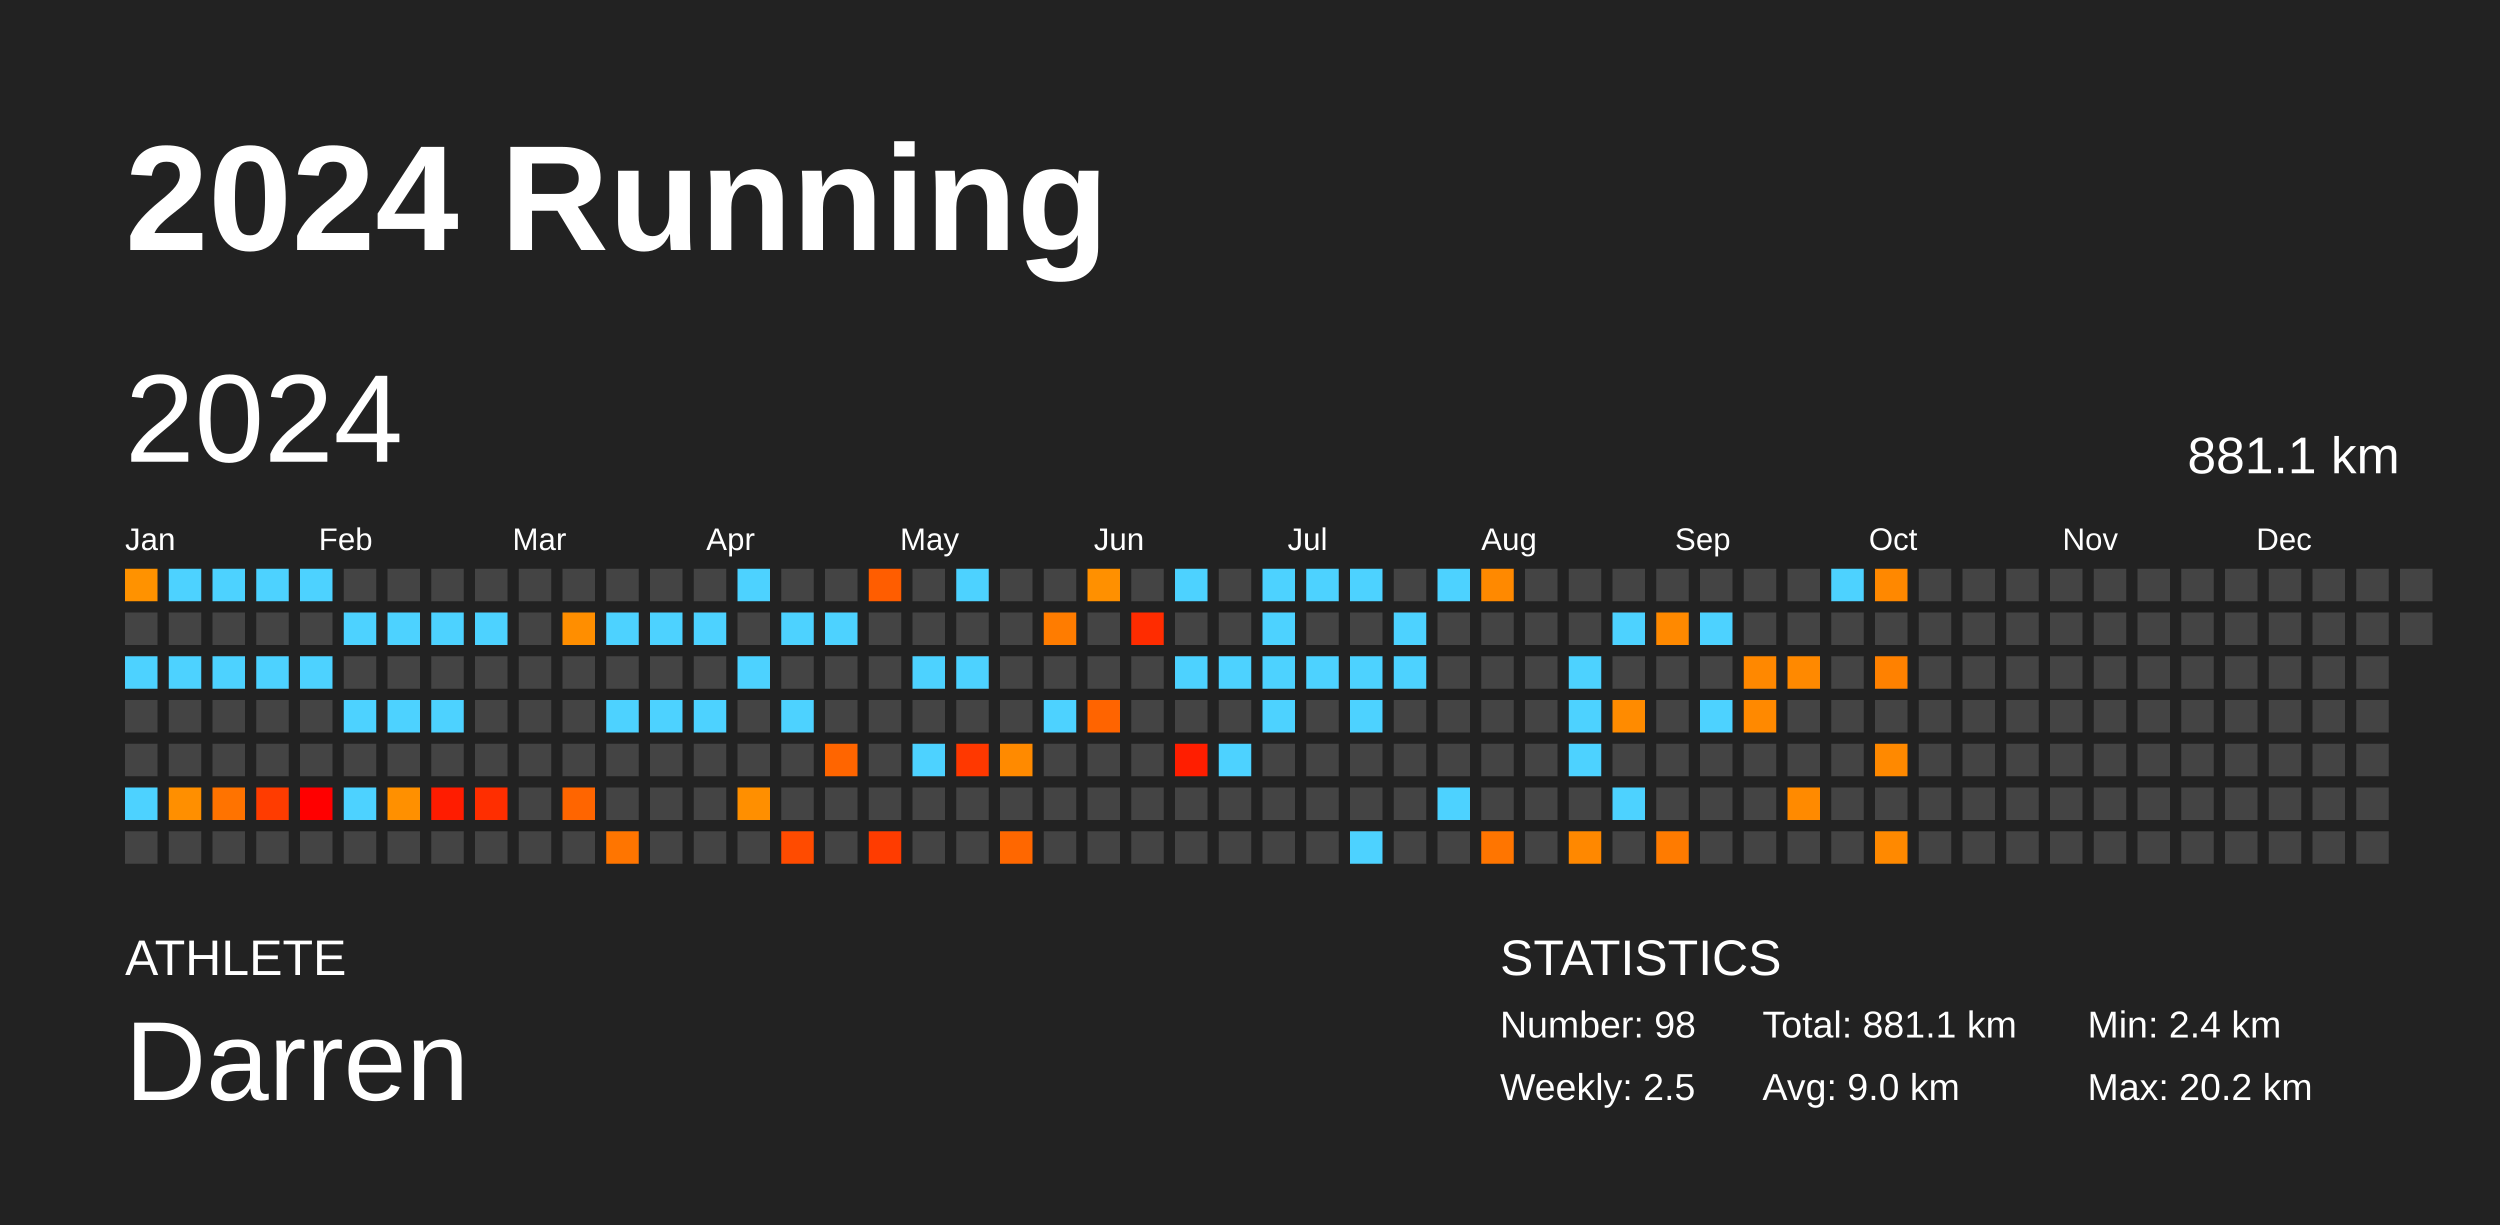
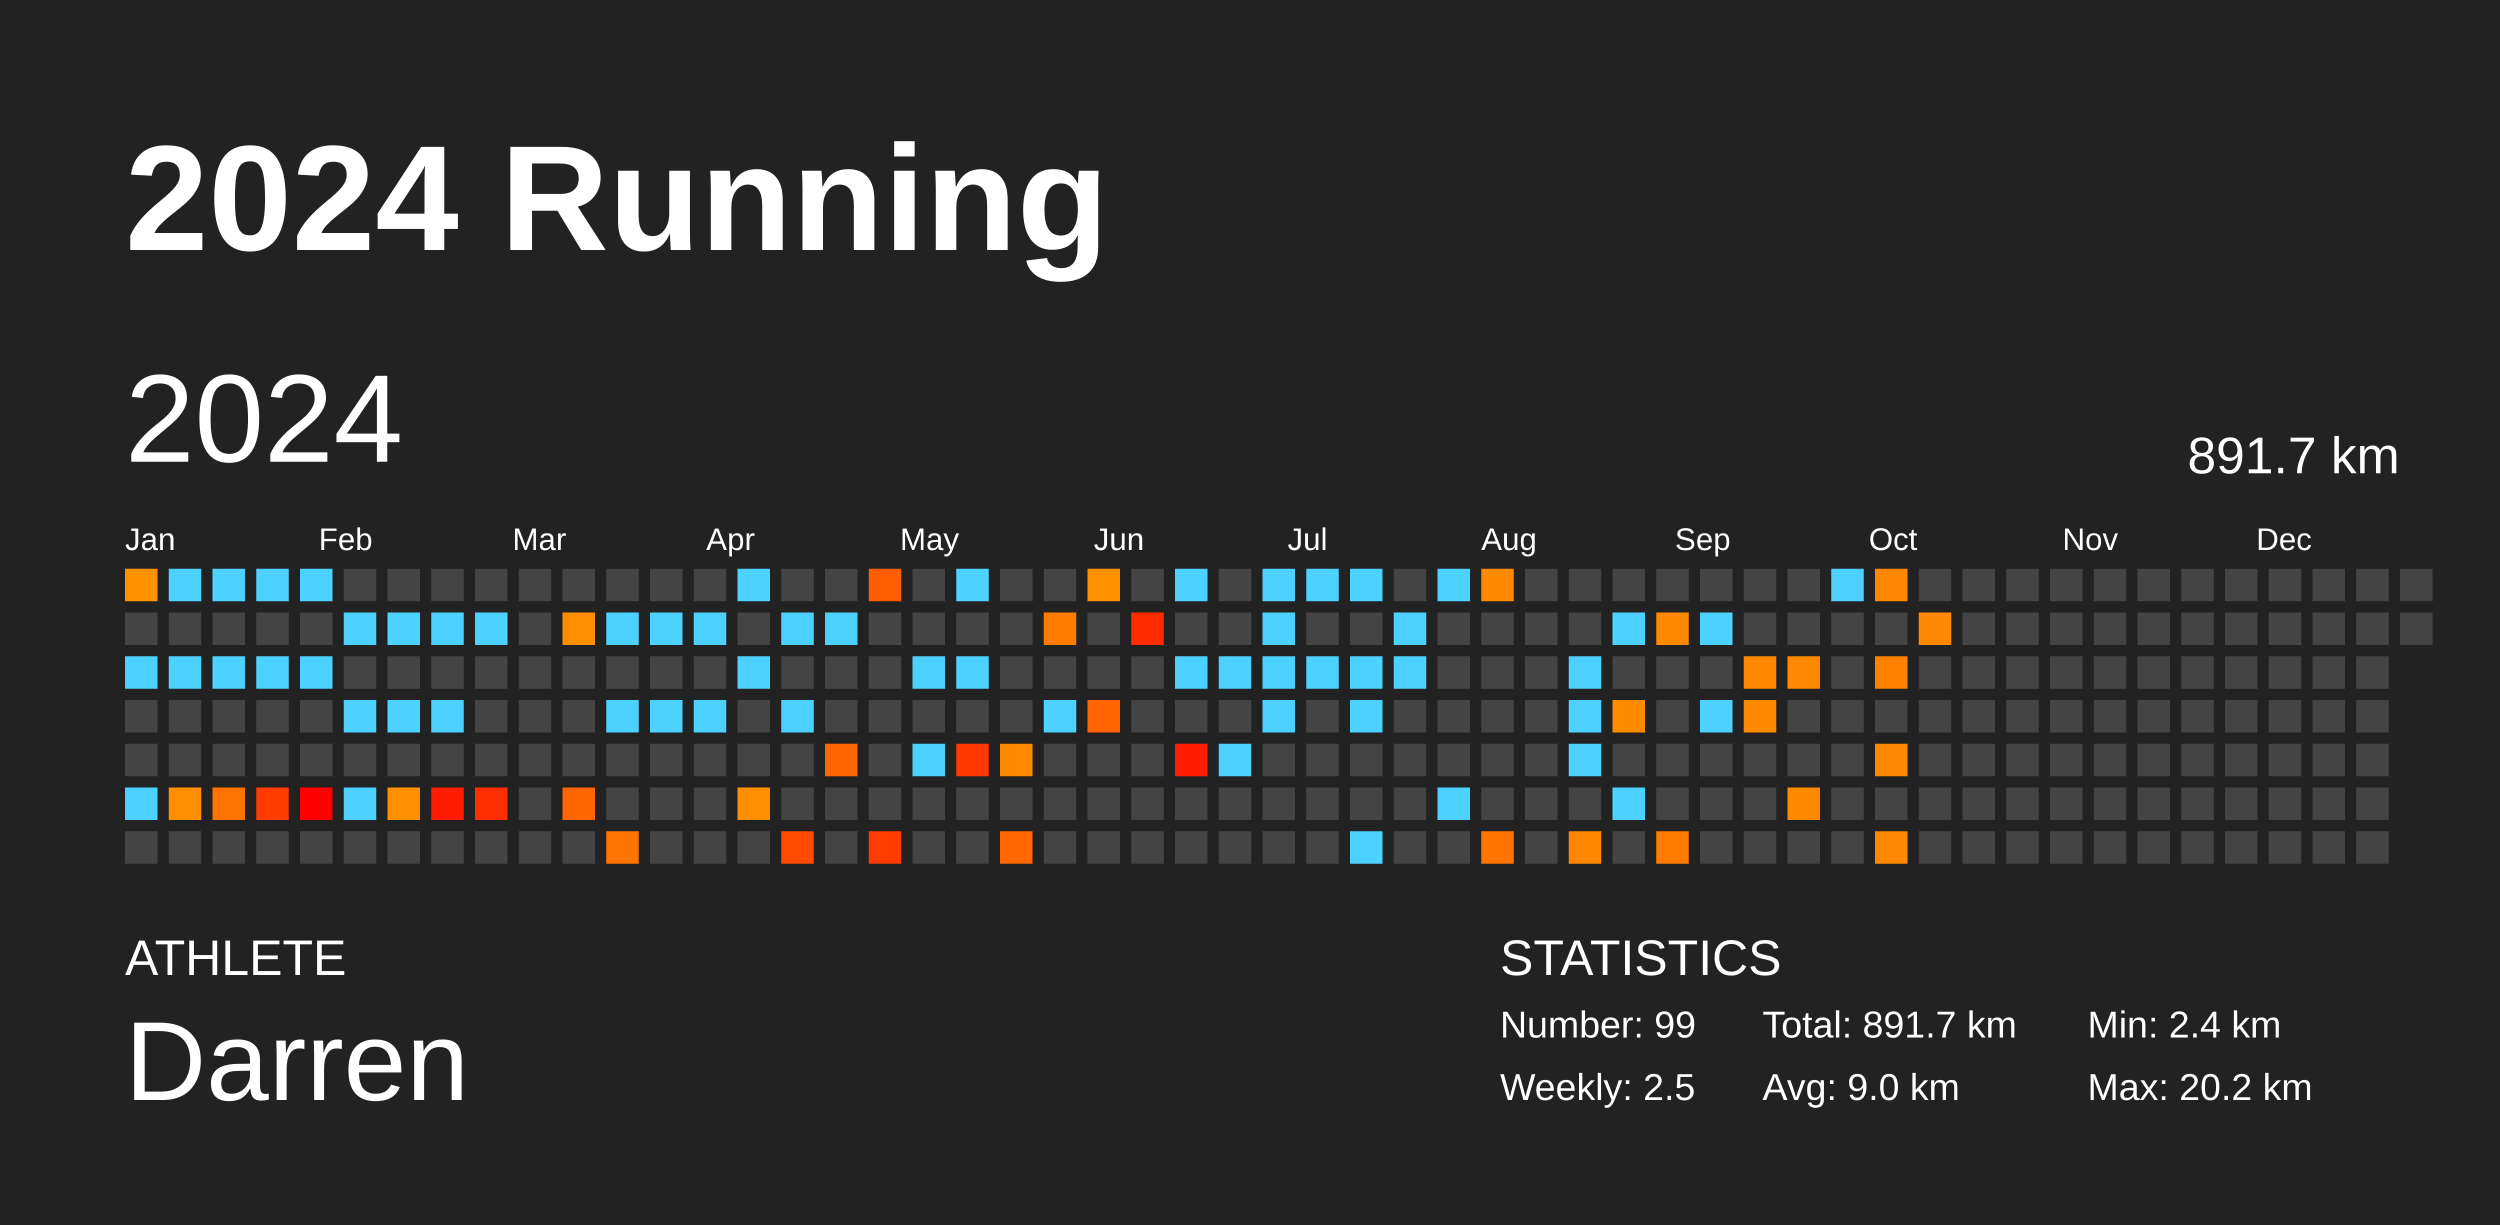
<svg xmlns="http://www.w3.org/2000/svg" baseProfile="full" height="98mm" version="1.1" viewBox="0,0,200,98" width="200mm">
  <defs />
  <rect fill="#222222" height="98" width="200" x="0" y="0" />
  <text fill="#FFFFFF" style="font-size:12px; font-family:Arial; font-weight:bold;" x="10" y="20">2024 Running</text>
  <text fill="#FFFFFF" style="font-size:4px; font-family:Arial" x="10" y="78">ATHLETE</text>
  <text fill="#FFFFFF" style="font-size:9px; font-family:Arial" x="10" y="88">Darren</text>
  <text fill="#FFFFFF" style="font-size:4px; font-family:Arial" x="120" y="78">STATISTICS</text>
-   <text fill="#FFFFFF" style="font-size:3px; font-family:Arial" x="120" y="83">Number: 98</text>
+   <text fill="#FFFFFF" style="font-size:3px; font-family:Arial" x="120" y="83">Number: 99</text>
  <text fill="#FFFFFF" style="font-size:3px; font-family:Arial" x="120" y="88">Weekly: 2.5</text>
-   <text fill="#FFFFFF" style="font-size:3px; font-family:Arial" x="141" y="83">Total: 881.1 km</text>
+   <text fill="#FFFFFF" style="font-size:3px; font-family:Arial" x="141" y="83">Total: 891.7 km</text>
  <text fill="#FFFFFF" style="font-size:3px; font-family:Arial" x="141" y="88">Avg: 9.0 km</text>
  <text fill="#FFFFFF" style="font-size:3px; font-family:Arial" x="167" y="83">Min: 2.4 km</text>
  <text fill="#FFFFFF" style="font-size:3px; font-family:Arial" x="167" y="88">Max: 20.2 km</text>
  <text dominant-baseline="hanging" fill="#FFFFFF" style="font-size:10.0px; font-family:Arial;" x="10" y="30">2024</text>
-   <text dominant-baseline="hanging" fill="#FFFFFF" style="font-size:4.125px; font-family:Arial;" x="175" y="35">881.1 km</text>
+   <text dominant-baseline="hanging" fill="#FFFFFF" style="font-size:4.125px; font-family:Arial;" x="175" y="35">891.7 km</text>
  <text fill="#FFFFFF" style="font-size:2.5px; font-family:Arial" x="10.0" y="44">Jan</text>
  <text fill="#FFFFFF" style="font-size:2.5px; font-family:Arial" x="25.5" y="44">Feb</text>
  <text fill="#FFFFFF" style="font-size:2.5px; font-family:Arial" x="41.0" y="44">Mar</text>
  <text fill="#FFFFFF" style="font-size:2.5px; font-family:Arial" x="56.5" y="44">Apr</text>
  <text fill="#FFFFFF" style="font-size:2.5px; font-family:Arial" x="72.0" y="44">May</text>
  <text fill="#FFFFFF" style="font-size:2.5px; font-family:Arial" x="87.5" y="44">Jun</text>
  <text fill="#FFFFFF" style="font-size:2.5px; font-family:Arial" x="103.0" y="44">Jul</text>
  <text fill="#FFFFFF" style="font-size:2.5px; font-family:Arial" x="118.5" y="44">Aug</text>
  <text fill="#FFFFFF" style="font-size:2.5px; font-family:Arial" x="134.0" y="44">Sep</text>
  <text fill="#FFFFFF" style="font-size:2.5px; font-family:Arial" x="149.5" y="44">Oct</text>
  <text fill="#FFFFFF" style="font-size:2.5px; font-family:Arial" x="165.0" y="44">Nov</text>
  <text fill="#FFFFFF" style="font-size:2.5px; font-family:Arial" x="180.5" y="44">Dec</text>
  <rect fill="#ff9200" height="2.6" width="2.6" x="10.0" y="45.5" />
  <rect fill="#444444" height="2.6" width="2.6" x="10.0" y="49.0" />
  <rect fill="#4dd2ff" height="2.6" width="2.6" x="10.0" y="52.5" />
  <rect fill="#444444" height="2.6" width="2.6" x="10.0" y="56.0" />
  <rect fill="#444444" height="2.6" width="2.6" x="10.0" y="59.5" />
  <rect fill="#4dd2ff" height="2.6" width="2.6" x="10.0" y="63.0" />
  <rect fill="#444444" height="2.6" width="2.6" x="10.0" y="66.5" />
  <rect fill="#4dd2ff" height="2.6" width="2.6" x="13.5" y="45.5" />
  <rect fill="#444444" height="2.6" width="2.6" x="13.5" y="49.0" />
  <rect fill="#4dd2ff" height="2.6" width="2.6" x="13.5" y="52.5" />
  <rect fill="#444444" height="2.6" width="2.6" x="13.5" y="56.0" />
  <rect fill="#444444" height="2.6" width="2.6" x="13.5" y="59.5" />
  <rect fill="#ff8f00" height="2.6" width="2.6" x="13.5" y="63.0" />
  <rect fill="#444444" height="2.6" width="2.6" x="13.5" y="66.5" />
  <rect fill="#4dd2ff" height="2.6" width="2.6" x="17.0" y="45.5" />
  <rect fill="#444444" height="2.6" width="2.6" x="17.0" y="49.0" />
  <rect fill="#4dd2ff" height="2.6" width="2.6" x="17.0" y="52.5" />
  <rect fill="#444444" height="2.6" width="2.6" x="17.0" y="56.0" />
  <rect fill="#444444" height="2.6" width="2.6" x="17.0" y="59.5" />
  <rect fill="#ff7300" height="2.6" width="2.6" x="17.0" y="63.0" />
  <rect fill="#444444" height="2.6" width="2.6" x="17.0" y="66.5" />
  <rect fill="#4dd2ff" height="2.6" width="2.6" x="20.5" y="45.5" />
  <rect fill="#444444" height="2.6" width="2.6" x="20.5" y="49.0" />
  <rect fill="#4dd2ff" height="2.6" width="2.6" x="20.5" y="52.5" />
  <rect fill="#444444" height="2.6" width="2.6" x="20.5" y="56.0" />
  <rect fill="#444444" height="2.6" width="2.6" x="20.5" y="59.5" />
  <rect fill="#ff3c00" height="2.6" width="2.6" x="20.5" y="63.0" />
  <rect fill="#444444" height="2.6" width="2.6" x="20.5" y="66.5" />
  <rect fill="#4dd2ff" height="2.6" width="2.6" x="24.0" y="45.5" />
  <rect fill="#444444" height="2.6" width="2.6" x="24.0" y="49.0" />
  <rect fill="#4dd2ff" height="2.6" width="2.6" x="24.0" y="52.5" />
  <rect fill="#444444" height="2.6" width="2.6" x="24.0" y="56.0" />
  <rect fill="#444444" height="2.6" width="2.6" x="24.0" y="59.5" />
  <rect fill="red" height="2.6" width="2.6" x="24.0" y="63.0" />
  <rect fill="#444444" height="2.6" width="2.6" x="24.0" y="66.5" />
  <rect fill="#444444" height="2.6" width="2.6" x="27.5" y="45.5" />
  <rect fill="#4dd2ff" height="2.6" width="2.6" x="27.5" y="49.0" />
  <rect fill="#444444" height="2.6" width="2.6" x="27.5" y="52.5" />
  <rect fill="#4dd2ff" height="2.6" width="2.6" x="27.5" y="56.0" />
  <rect fill="#444444" height="2.6" width="2.6" x="27.5" y="59.5" />
  <rect fill="#4dd2ff" height="2.6" width="2.6" x="27.5" y="63.0" />
  <rect fill="#444444" height="2.6" width="2.6" x="27.5" y="66.5" />
  <rect fill="#444444" height="2.6" width="2.6" x="31.0" y="45.5" />
  <rect fill="#4dd2ff" height="2.6" width="2.6" x="31.0" y="49.0" />
  <rect fill="#444444" height="2.6" width="2.6" x="31.0" y="52.5" />
  <rect fill="#4dd2ff" height="2.6" width="2.6" x="31.0" y="56.0" />
  <rect fill="#444444" height="2.6" width="2.6" x="31.0" y="59.5" />
  <rect fill="#ff9000" height="2.6" width="2.6" x="31.0" y="63.0" />
  <rect fill="#444444" height="2.6" width="2.6" x="31.0" y="66.5" />
  <rect fill="#444444" height="2.6" width="2.6" x="34.5" y="45.5" />
  <rect fill="#4dd2ff" height="2.6" width="2.6" x="34.5" y="49.0" />
  <rect fill="#444444" height="2.6" width="2.6" x="34.5" y="52.5" />
  <rect fill="#4dd2ff" height="2.6" width="2.6" x="34.5" y="56.0" />
  <rect fill="#444444" height="2.6" width="2.6" x="34.5" y="59.5" />
  <rect fill="#ff1c00" height="2.6" width="2.6" x="34.5" y="63.0" />
  <rect fill="#444444" height="2.6" width="2.6" x="34.5" y="66.5" />
  <rect fill="#444444" height="2.6" width="2.6" x="38.0" y="45.5" />
  <rect fill="#4dd2ff" height="2.6" width="2.6" x="38.0" y="49.0" />
  <rect fill="#444444" height="2.6" width="2.6" x="38.0" y="52.5" />
  <rect fill="#444444" height="2.6" width="2.6" x="38.0" y="56.0" />
  <rect fill="#444444" height="2.6" width="2.6" x="38.0" y="59.5" />
  <rect fill="#ff2e00" height="2.6" width="2.6" x="38.0" y="63.0" />
  <rect fill="#444444" height="2.6" width="2.6" x="38.0" y="66.5" />
  <rect fill="#444444" height="2.6" width="2.6" x="41.5" y="45.5" />
  <rect fill="#444444" height="2.6" width="2.6" x="41.5" y="49.0" />
  <rect fill="#444444" height="2.6" width="2.6" x="41.5" y="52.5" />
  <rect fill="#444444" height="2.6" width="2.6" x="41.5" y="56.0" />
  <rect fill="#444444" height="2.6" width="2.6" x="41.5" y="59.5" />
  <rect fill="#444444" height="2.6" width="2.6" x="41.5" y="63.0" />
  <rect fill="#444444" height="2.6" width="2.6" x="41.5" y="66.5" />
  <rect fill="#444444" height="2.6" width="2.6" x="45.0" y="45.5" />
  <rect fill="#ff8e00" height="2.6" width="2.6" x="45.0" y="49.0" />
  <rect fill="#444444" height="2.6" width="2.6" x="45.0" y="52.5" />
  <rect fill="#444444" height="2.6" width="2.6" x="45.0" y="56.0" />
  <rect fill="#444444" height="2.6" width="2.6" x="45.0" y="59.5" />
  <rect fill="#ff6500" height="2.6" width="2.6" x="45.0" y="63.0" />
  <rect fill="#444444" height="2.6" width="2.6" x="45.0" y="66.5" />
  <rect fill="#444444" height="2.6" width="2.6" x="48.5" y="45.5" />
  <rect fill="#4dd2ff" height="2.6" width="2.6" x="48.5" y="49.0" />
  <rect fill="#444444" height="2.6" width="2.6" x="48.5" y="52.5" />
  <rect fill="#4dd2ff" height="2.6" width="2.6" x="48.5" y="56.0" />
  <rect fill="#444444" height="2.6" width="2.6" x="48.5" y="59.5" />
  <rect fill="#444444" height="2.6" width="2.6" x="48.5" y="63.0" />
  <rect fill="#ff7500" height="2.6" width="2.6" x="48.5" y="66.5" />
  <rect fill="#444444" height="2.6" width="2.6" x="52.0" y="45.5" />
  <rect fill="#4dd2ff" height="2.6" width="2.6" x="52.0" y="49.0" />
  <rect fill="#444444" height="2.6" width="2.6" x="52.0" y="52.5" />
  <rect fill="#4dd2ff" height="2.6" width="2.6" x="52.0" y="56.0" />
  <rect fill="#444444" height="2.6" width="2.6" x="52.0" y="59.5" />
  <rect fill="#444444" height="2.6" width="2.6" x="52.0" y="63.0" />
  <rect fill="#444444" height="2.6" width="2.6" x="52.0" y="66.5" />
  <rect fill="#444444" height="2.6" width="2.6" x="55.5" y="45.5" />
  <rect fill="#4dd2ff" height="2.6" width="2.6" x="55.5" y="49.0" />
  <rect fill="#444444" height="2.6" width="2.6" x="55.5" y="52.5" />
  <rect fill="#4dd2ff" height="2.6" width="2.6" x="55.5" y="56.0" />
  <rect fill="#444444" height="2.6" width="2.6" x="55.5" y="59.5" />
  <rect fill="#444444" height="2.6" width="2.6" x="55.5" y="63.0" />
  <rect fill="#444444" height="2.6" width="2.6" x="55.5" y="66.5" />
  <rect fill="#4dd2ff" height="2.6" width="2.6" x="59.0" y="45.5" />
  <rect fill="#444444" height="2.6" width="2.6" x="59.0" y="49.0" />
  <rect fill="#4dd2ff" height="2.6" width="2.6" x="59.0" y="52.5" />
  <rect fill="#444444" height="2.6" width="2.6" x="59.0" y="56.0" />
  <rect fill="#444444" height="2.6" width="2.6" x="59.0" y="59.5" />
  <rect fill="#ff8f00" height="2.6" width="2.6" x="59.0" y="63.0" />
  <rect fill="#444444" height="2.6" width="2.6" x="59.0" y="66.5" />
  <rect fill="#444444" height="2.6" width="2.6" x="62.5" y="45.5" />
  <rect fill="#4dd2ff" height="2.6" width="2.6" x="62.5" y="49.0" />
  <rect fill="#444444" height="2.6" width="2.6" x="62.5" y="52.5" />
  <rect fill="#4dd2ff" height="2.6" width="2.6" x="62.5" y="56.0" />
  <rect fill="#444444" height="2.6" width="2.6" x="62.5" y="59.5" />
  <rect fill="#444444" height="2.6" width="2.6" x="62.5" y="63.0" />
  <rect fill="#ff4b00" height="2.6" width="2.6" x="62.5" y="66.5" />
  <rect fill="#444444" height="2.6" width="2.6" x="66.0" y="45.5" />
  <rect fill="#4dd2ff" height="2.6" width="2.6" x="66.0" y="49.0" />
  <rect fill="#444444" height="2.6" width="2.6" x="66.0" y="52.5" />
  <rect fill="#444444" height="2.6" width="2.6" x="66.0" y="56.0" />
  <rect fill="#ff6500" height="2.6" width="2.6" x="66.0" y="59.5" />
  <rect fill="#444444" height="2.6" width="2.6" x="66.0" y="63.0" />
  <rect fill="#444444" height="2.6" width="2.6" x="66.0" y="66.5" />
  <rect fill="#ff5d00" height="2.6" width="2.6" x="69.5" y="45.5" />
  <rect fill="#444444" height="2.6" width="2.6" x="69.5" y="49.0" />
  <rect fill="#444444" height="2.6" width="2.6" x="69.5" y="52.5" />
  <rect fill="#444444" height="2.6" width="2.6" x="69.5" y="56.0" />
  <rect fill="#444444" height="2.6" width="2.6" x="69.5" y="59.5" />
  <rect fill="#444444" height="2.6" width="2.6" x="69.5" y="63.0" />
  <rect fill="#ff3c00" height="2.6" width="2.6" x="69.5" y="66.5" />
  <rect fill="#444444" height="2.6" width="2.6" x="73.0" y="45.5" />
  <rect fill="#444444" height="2.6" width="2.6" x="73.0" y="49.0" />
  <rect fill="#4dd2ff" height="2.6" width="2.6" x="73.0" y="52.5" />
  <rect fill="#444444" height="2.6" width="2.6" x="73.0" y="56.0" />
  <rect fill="#4dd2ff" height="2.6" width="2.6" x="73.0" y="59.5" />
  <rect fill="#444444" height="2.6" width="2.6" x="73.0" y="63.0" />
  <rect fill="#444444" height="2.6" width="2.6" x="73.0" y="66.5" />
  <rect fill="#4dd2ff" height="2.6" width="2.6" x="76.5" y="45.5" />
  <rect fill="#444444" height="2.6" width="2.6" x="76.5" y="49.0" />
  <rect fill="#4dd2ff" height="2.6" width="2.6" x="76.5" y="52.5" />
  <rect fill="#444444" height="2.6" width="2.6" x="76.5" y="56.0" />
  <rect fill="#ff3800" height="2.6" width="2.6" x="76.5" y="59.5" />
  <rect fill="#444444" height="2.6" width="2.6" x="76.5" y="63.0" />
  <rect fill="#444444" height="2.6" width="2.6" x="76.5" y="66.5" />
  <rect fill="#444444" height="2.6" width="2.6" x="80.0" y="45.5" />
  <rect fill="#444444" height="2.6" width="2.6" x="80.0" y="49.0" />
  <rect fill="#444444" height="2.6" width="2.6" x="80.0" y="52.5" />
  <rect fill="#444444" height="2.6" width="2.6" x="80.0" y="56.0" />
  <rect fill="#ff8a00" height="2.6" width="2.6" x="80.0" y="59.5" />
  <rect fill="#444444" height="2.6" width="2.6" x="80.0" y="63.0" />
  <rect fill="#ff6700" height="2.6" width="2.6" x="80.0" y="66.5" />
  <rect fill="#444444" height="2.6" width="2.6" x="83.5" y="45.5" />
  <rect fill="#ff7c00" height="2.6" width="2.6" x="83.5" y="49.0" />
  <rect fill="#444444" height="2.6" width="2.6" x="83.5" y="52.5" />
  <rect fill="#4dd2ff" height="2.6" width="2.6" x="83.5" y="56.0" />
  <rect fill="#444444" height="2.6" width="2.6" x="83.5" y="59.5" />
  <rect fill="#444444" height="2.6" width="2.6" x="83.5" y="63.0" />
  <rect fill="#444444" height="2.6" width="2.6" x="83.5" y="66.5" />
  <rect fill="#ff9000" height="2.6" width="2.6" x="87.0" y="45.5" />
  <rect fill="#444444" height="2.6" width="2.6" x="87.0" y="49.0" />
  <rect fill="#444444" height="2.6" width="2.6" x="87.0" y="52.5" />
  <rect fill="#ff6400" height="2.6" width="2.6" x="87.0" y="56.0" />
  <rect fill="#444444" height="2.6" width="2.6" x="87.0" y="59.5" />
  <rect fill="#444444" height="2.6" width="2.6" x="87.0" y="63.0" />
  <rect fill="#444444" height="2.6" width="2.6" x="87.0" y="66.5" />
  <rect fill="#444444" height="2.6" width="2.6" x="90.5" y="45.5" />
  <rect fill="#ff2c00" height="2.6" width="2.6" x="90.5" y="49.0" />
  <rect fill="#444444" height="2.6" width="2.6" x="90.5" y="52.5" />
  <rect fill="#444444" height="2.6" width="2.6" x="90.5" y="56.0" />
  <rect fill="#444444" height="2.6" width="2.6" x="90.5" y="59.5" />
  <rect fill="#444444" height="2.6" width="2.6" x="90.5" y="63.0" />
  <rect fill="#444444" height="2.6" width="2.6" x="90.5" y="66.5" />
  <rect fill="#4dd2ff" height="2.6" width="2.6" x="94.0" y="45.5" />
  <rect fill="#444444" height="2.6" width="2.6" x="94.0" y="49.0" />
  <rect fill="#4dd2ff" height="2.6" width="2.6" x="94.0" y="52.5" />
  <rect fill="#444444" height="2.6" width="2.6" x="94.0" y="56.0" />
  <rect fill="#ff1e00" height="2.6" width="2.6" x="94.0" y="59.5" />
  <rect fill="#444444" height="2.6" width="2.6" x="94.0" y="63.0" />
  <rect fill="#444444" height="2.6" width="2.6" x="94.0" y="66.5" />
  <rect fill="#444444" height="2.6" width="2.6" x="97.5" y="45.5" />
  <rect fill="#444444" height="2.6" width="2.6" x="97.5" y="49.0" />
  <rect fill="#4dd2ff" height="2.6" width="2.6" x="97.5" y="52.5" />
  <rect fill="#444444" height="2.6" width="2.6" x="97.5" y="56.0" />
  <rect fill="#4dd2ff" height="2.6" width="2.6" x="97.5" y="59.5" />
  <rect fill="#444444" height="2.6" width="2.6" x="97.5" y="63.0" />
  <rect fill="#444444" height="2.6" width="2.6" x="97.5" y="66.5" />
  <rect fill="#4dd2ff" height="2.6" width="2.6" x="101.0" y="45.5" />
  <rect fill="#4dd2ff" height="2.6" width="2.6" x="101.0" y="49.0" />
  <rect fill="#4dd2ff" height="2.6" width="2.6" x="101.0" y="52.5" />
  <rect fill="#4dd2ff" height="2.6" width="2.6" x="101.0" y="56.0" />
  <rect fill="#444444" height="2.6" width="2.6" x="101.0" y="59.5" />
  <rect fill="#444444" height="2.6" width="2.6" x="101.0" y="63.0" />
  <rect fill="#444444" height="2.6" width="2.6" x="101.0" y="66.5" />
  <rect fill="#4dd2ff" height="2.6" width="2.6" x="104.5" y="45.5" />
  <rect fill="#444444" height="2.6" width="2.6" x="104.5" y="49.0" />
  <rect fill="#4dd2ff" height="2.6" width="2.6" x="104.5" y="52.5" />
  <rect fill="#444444" height="2.6" width="2.6" x="104.5" y="56.0" />
  <rect fill="#444444" height="2.6" width="2.6" x="104.5" y="59.5" />
  <rect fill="#444444" height="2.6" width="2.6" x="104.5" y="63.0" />
  <rect fill="#444444" height="2.6" width="2.6" x="104.5" y="66.5" />
  <rect fill="#4dd2ff" height="2.6" width="2.6" x="108.0" y="45.5" />
  <rect fill="#444444" height="2.6" width="2.6" x="108.0" y="49.0" />
  <rect fill="#4dd2ff" height="2.6" width="2.6" x="108.0" y="52.5" />
  <rect fill="#4dd2ff" height="2.6" width="2.6" x="108.0" y="56.0" />
  <rect fill="#444444" height="2.6" width="2.6" x="108.0" y="59.5" />
  <rect fill="#444444" height="2.6" width="2.6" x="108.0" y="63.0" />
  <rect fill="#4dd2ff" height="2.6" width="2.6" x="108.0" y="66.5" />
  <rect fill="#444444" height="2.6" width="2.6" x="111.5" y="45.5" />
  <rect fill="#4dd2ff" height="2.6" width="2.6" x="111.5" y="49.0" />
  <rect fill="#4dd2ff" height="2.6" width="2.6" x="111.5" y="52.5" />
  <rect fill="#444444" height="2.6" width="2.6" x="111.5" y="56.0" />
  <rect fill="#444444" height="2.6" width="2.6" x="111.5" y="59.5" />
  <rect fill="#444444" height="2.6" width="2.6" x="111.5" y="63.0" />
  <rect fill="#444444" height="2.6" width="2.6" x="111.5" y="66.5" />
  <rect fill="#4dd2ff" height="2.6" width="2.6" x="115.0" y="45.5" />
  <rect fill="#444444" height="2.6" width="2.6" x="115.0" y="49.0" />
  <rect fill="#444444" height="2.6" width="2.6" x="115.0" y="52.5" />
  <rect fill="#444444" height="2.6" width="2.6" x="115.0" y="56.0" />
  <rect fill="#444444" height="2.6" width="2.6" x="115.0" y="59.5" />
  <rect fill="#4dd2ff" height="2.6" width="2.6" x="115.0" y="63.0" />
  <rect fill="#444444" height="2.6" width="2.6" x="115.0" y="66.5" />
  <rect fill="#ff8900" height="2.6" width="2.6" x="118.5" y="45.5" />
  <rect fill="#444444" height="2.6" width="2.6" x="118.5" y="49.0" />
  <rect fill="#444444" height="2.6" width="2.6" x="118.5" y="52.5" />
  <rect fill="#444444" height="2.6" width="2.6" x="118.5" y="56.0" />
  <rect fill="#444444" height="2.6" width="2.6" x="118.5" y="59.5" />
  <rect fill="#444444" height="2.6" width="2.6" x="118.5" y="63.0" />
  <rect fill="#ff7500" height="2.6" width="2.6" x="118.5" y="66.5" />
  <rect fill="#444444" height="2.6" width="2.6" x="122.0" y="45.5" />
  <rect fill="#444444" height="2.6" width="2.6" x="122.0" y="49.0" />
  <rect fill="#444444" height="2.6" width="2.6" x="122.0" y="52.5" />
  <rect fill="#444444" height="2.6" width="2.6" x="122.0" y="56.0" />
  <rect fill="#444444" height="2.6" width="2.6" x="122.0" y="59.5" />
  <rect fill="#444444" height="2.6" width="2.6" x="122.0" y="63.0" />
  <rect fill="#444444" height="2.6" width="2.6" x="122.0" y="66.5" />
  <rect fill="#444444" height="2.6" width="2.6" x="125.5" y="45.5" />
  <rect fill="#444444" height="2.6" width="2.6" x="125.5" y="49.0" />
  <rect fill="#4dd2ff" height="2.6" width="2.6" x="125.5" y="52.5" />
  <rect fill="#4dd2ff" height="2.6" width="2.6" x="125.5" y="56.0" />
  <rect fill="#4dd2ff" height="2.6" width="2.6" x="125.5" y="59.5" />
  <rect fill="#444444" height="2.6" width="2.6" x="125.5" y="63.0" />
  <rect fill="#ff8800" height="2.6" width="2.6" x="125.5" y="66.5" />
  <rect fill="#444444" height="2.6" width="2.6" x="129.0" y="45.5" />
  <rect fill="#4dd2ff" height="2.6" width="2.6" x="129.0" y="49.0" />
  <rect fill="#444444" height="2.6" width="2.6" x="129.0" y="52.5" />
  <rect fill="#ff8b00" height="2.6" width="2.6" x="129.0" y="56.0" />
  <rect fill="#444444" height="2.6" width="2.6" x="129.0" y="59.5" />
  <rect fill="#4dd2ff" height="2.6" width="2.6" x="129.0" y="63.0" />
  <rect fill="#444444" height="2.6" width="2.6" x="129.0" y="66.5" />
  <rect fill="#444444" height="2.6" width="2.6" x="132.5" y="45.5" />
  <rect fill="#ff8900" height="2.6" width="2.6" x="132.5" y="49.0" />
  <rect fill="#444444" height="2.6" width="2.6" x="132.5" y="52.5" />
  <rect fill="#444444" height="2.6" width="2.6" x="132.5" y="56.0" />
  <rect fill="#444444" height="2.6" width="2.6" x="132.5" y="59.5" />
  <rect fill="#444444" height="2.6" width="2.6" x="132.5" y="63.0" />
  <rect fill="#ff7b00" height="2.6" width="2.6" x="132.5" y="66.5" />
  <rect fill="#444444" height="2.6" width="2.6" x="136.0" y="45.5" />
  <rect fill="#4dd2ff" height="2.6" width="2.6" x="136.0" y="49.0" />
  <rect fill="#444444" height="2.6" width="2.6" x="136.0" y="52.5" />
  <rect fill="#4dd2ff" height="2.6" width="2.6" x="136.0" y="56.0" />
  <rect fill="#444444" height="2.6" width="2.6" x="136.0" y="59.5" />
  <rect fill="#444444" height="2.6" width="2.6" x="136.0" y="63.0" />
  <rect fill="#444444" height="2.6" width="2.6" x="136.0" y="66.5" />
  <rect fill="#444444" height="2.6" width="2.6" x="139.5" y="45.5" />
  <rect fill="#444444" height="2.6" width="2.6" x="139.5" y="49.0" />
  <rect fill="#ff8800" height="2.6" width="2.6" x="139.5" y="52.5" />
  <rect fill="#ff8900" height="2.6" width="2.6" x="139.5" y="56.0" />
  <rect fill="#444444" height="2.6" width="2.6" x="139.5" y="59.5" />
  <rect fill="#444444" height="2.6" width="2.6" x="139.5" y="63.0" />
  <rect fill="#444444" height="2.6" width="2.6" x="139.5" y="66.5" />
  <rect fill="#444444" height="2.6" width="2.6" x="143.0" y="45.5" />
  <rect fill="#444444" height="2.6" width="2.6" x="143.0" y="49.0" />
  <rect fill="#ff8900" height="2.6" width="2.6" x="143.0" y="52.5" />
  <rect fill="#444444" height="2.6" width="2.6" x="143.0" y="56.0" />
  <rect fill="#444444" height="2.6" width="2.6" x="143.0" y="59.5" />
  <rect fill="#ff8a00" height="2.6" width="2.6" x="143.0" y="63.0" />
  <rect fill="#444444" height="2.6" width="2.6" x="143.0" y="66.5" />
  <rect fill="#4dd2ff" height="2.6" width="2.6" x="146.5" y="45.5" />
  <rect fill="#444444" height="2.6" width="2.6" x="146.5" y="49.0" />
  <rect fill="#444444" height="2.6" width="2.6" x="146.5" y="52.5" />
  <rect fill="#444444" height="2.6" width="2.6" x="146.5" y="56.0" />
  <rect fill="#444444" height="2.6" width="2.6" x="146.5" y="59.5" />
  <rect fill="#444444" height="2.6" width="2.6" x="146.5" y="63.0" />
  <rect fill="#444444" height="2.6" width="2.6" x="146.5" y="66.5" />
  <rect fill="#ff8800" height="2.6" width="2.6" x="150.0" y="45.5" />
  <rect fill="#444444" height="2.6" width="2.6" x="150.0" y="49.0" />
  <rect fill="#ff8100" height="2.6" width="2.6" x="150.0" y="52.5" />
  <rect fill="#444444" height="2.6" width="2.6" x="150.0" y="56.0" />
  <rect fill="#ff8900" height="2.6" width="2.6" x="150.0" y="59.5" />
  <rect fill="#444444" height="2.6" width="2.6" x="150.0" y="63.0" />
  <rect fill="#ff8900" height="2.6" width="2.6" x="150.0" y="66.5" />
  <rect fill="#444444" height="2.6" width="2.6" x="153.5" y="45.5" />
-   <rect fill="#444444" height="2.6" width="2.6" x="153.5" y="49.0" />
+   <rect fill="#ff8900" height="2.6" width="2.6" x="153.5" y="49.0" />
  <rect fill="#444444" height="2.6" width="2.6" x="153.5" y="52.5" />
  <rect fill="#444444" height="2.6" width="2.6" x="153.5" y="56.0" />
  <rect fill="#444444" height="2.6" width="2.6" x="153.5" y="59.5" />
  <rect fill="#444444" height="2.6" width="2.6" x="153.5" y="63.0" />
  <rect fill="#444444" height="2.6" width="2.6" x="153.5" y="66.5" />
  <rect fill="#444444" height="2.6" width="2.6" x="157.0" y="45.5" />
  <rect fill="#444444" height="2.6" width="2.6" x="157.0" y="49.0" />
  <rect fill="#444444" height="2.6" width="2.6" x="157.0" y="52.5" />
  <rect fill="#444444" height="2.6" width="2.6" x="157.0" y="56.0" />
  <rect fill="#444444" height="2.6" width="2.6" x="157.0" y="59.5" />
  <rect fill="#444444" height="2.6" width="2.6" x="157.0" y="63.0" />
  <rect fill="#444444" height="2.6" width="2.6" x="157.0" y="66.5" />
  <rect fill="#444444" height="2.6" width="2.6" x="160.5" y="45.5" />
  <rect fill="#444444" height="2.6" width="2.6" x="160.5" y="49.0" />
  <rect fill="#444444" height="2.6" width="2.6" x="160.5" y="52.5" />
  <rect fill="#444444" height="2.6" width="2.6" x="160.5" y="56.0" />
  <rect fill="#444444" height="2.6" width="2.6" x="160.5" y="59.5" />
  <rect fill="#444444" height="2.6" width="2.6" x="160.5" y="63.0" />
  <rect fill="#444444" height="2.6" width="2.6" x="160.5" y="66.5" />
  <rect fill="#444444" height="2.6" width="2.6" x="164.0" y="45.5" />
  <rect fill="#444444" height="2.6" width="2.6" x="164.0" y="49.0" />
  <rect fill="#444444" height="2.6" width="2.6" x="164.0" y="52.5" />
  <rect fill="#444444" height="2.6" width="2.6" x="164.0" y="56.0" />
  <rect fill="#444444" height="2.6" width="2.6" x="164.0" y="59.5" />
  <rect fill="#444444" height="2.6" width="2.6" x="164.0" y="63.0" />
  <rect fill="#444444" height="2.6" width="2.6" x="164.0" y="66.5" />
  <rect fill="#444444" height="2.6" width="2.6" x="167.5" y="45.5" />
  <rect fill="#444444" height="2.6" width="2.6" x="167.5" y="49.0" />
  <rect fill="#444444" height="2.6" width="2.6" x="167.5" y="52.5" />
  <rect fill="#444444" height="2.6" width="2.6" x="167.5" y="56.0" />
  <rect fill="#444444" height="2.6" width="2.6" x="167.5" y="59.5" />
  <rect fill="#444444" height="2.6" width="2.6" x="167.5" y="63.0" />
  <rect fill="#444444" height="2.6" width="2.6" x="167.5" y="66.5" />
  <rect fill="#444444" height="2.6" width="2.6" x="171.0" y="45.5" />
  <rect fill="#444444" height="2.6" width="2.6" x="171.0" y="49.0" />
  <rect fill="#444444" height="2.6" width="2.6" x="171.0" y="52.5" />
  <rect fill="#444444" height="2.6" width="2.6" x="171.0" y="56.0" />
  <rect fill="#444444" height="2.6" width="2.6" x="171.0" y="59.5" />
  <rect fill="#444444" height="2.6" width="2.6" x="171.0" y="63.0" />
  <rect fill="#444444" height="2.6" width="2.6" x="171.0" y="66.5" />
  <rect fill="#444444" height="2.6" width="2.6" x="174.5" y="45.5" />
  <rect fill="#444444" height="2.6" width="2.6" x="174.5" y="49.0" />
  <rect fill="#444444" height="2.6" width="2.6" x="174.5" y="52.5" />
  <rect fill="#444444" height="2.6" width="2.6" x="174.5" y="56.0" />
  <rect fill="#444444" height="2.6" width="2.6" x="174.5" y="59.5" />
  <rect fill="#444444" height="2.6" width="2.6" x="174.5" y="63.0" />
  <rect fill="#444444" height="2.6" width="2.6" x="174.5" y="66.5" />
  <rect fill="#444444" height="2.6" width="2.6" x="178.0" y="45.5" />
  <rect fill="#444444" height="2.6" width="2.6" x="178.0" y="49.0" />
  <rect fill="#444444" height="2.6" width="2.6" x="178.0" y="52.5" />
  <rect fill="#444444" height="2.6" width="2.6" x="178.0" y="56.0" />
  <rect fill="#444444" height="2.6" width="2.6" x="178.0" y="59.5" />
  <rect fill="#444444" height="2.6" width="2.6" x="178.0" y="63.0" />
  <rect fill="#444444" height="2.6" width="2.6" x="178.0" y="66.5" />
  <rect fill="#444444" height="2.6" width="2.6" x="181.5" y="45.5" />
  <rect fill="#444444" height="2.6" width="2.6" x="181.5" y="49.0" />
  <rect fill="#444444" height="2.6" width="2.6" x="181.5" y="52.5" />
  <rect fill="#444444" height="2.6" width="2.6" x="181.5" y="56.0" />
  <rect fill="#444444" height="2.6" width="2.6" x="181.5" y="59.5" />
  <rect fill="#444444" height="2.6" width="2.6" x="181.5" y="63.0" />
  <rect fill="#444444" height="2.6" width="2.6" x="181.5" y="66.5" />
  <rect fill="#444444" height="2.6" width="2.6" x="185.0" y="45.5" />
  <rect fill="#444444" height="2.6" width="2.6" x="185.0" y="49.0" />
  <rect fill="#444444" height="2.6" width="2.6" x="185.0" y="52.5" />
  <rect fill="#444444" height="2.6" width="2.6" x="185.0" y="56.0" />
  <rect fill="#444444" height="2.6" width="2.6" x="185.0" y="59.5" />
  <rect fill="#444444" height="2.6" width="2.6" x="185.0" y="63.0" />
  <rect fill="#444444" height="2.6" width="2.6" x="185.0" y="66.5" />
  <rect fill="#444444" height="2.6" width="2.6" x="188.5" y="45.5" />
  <rect fill="#444444" height="2.6" width="2.6" x="188.5" y="49.0" />
  <rect fill="#444444" height="2.6" width="2.6" x="188.5" y="52.5" />
  <rect fill="#444444" height="2.6" width="2.6" x="188.5" y="56.0" />
  <rect fill="#444444" height="2.6" width="2.6" x="188.5" y="59.5" />
  <rect fill="#444444" height="2.6" width="2.6" x="188.5" y="63.0" />
  <rect fill="#444444" height="2.6" width="2.6" x="188.5" y="66.5" />
  <rect fill="#444444" height="2.6" width="2.6" x="192.0" y="45.5" />
  <rect fill="#444444" height="2.6" width="2.6" x="192.0" y="49.0" />
</svg>
